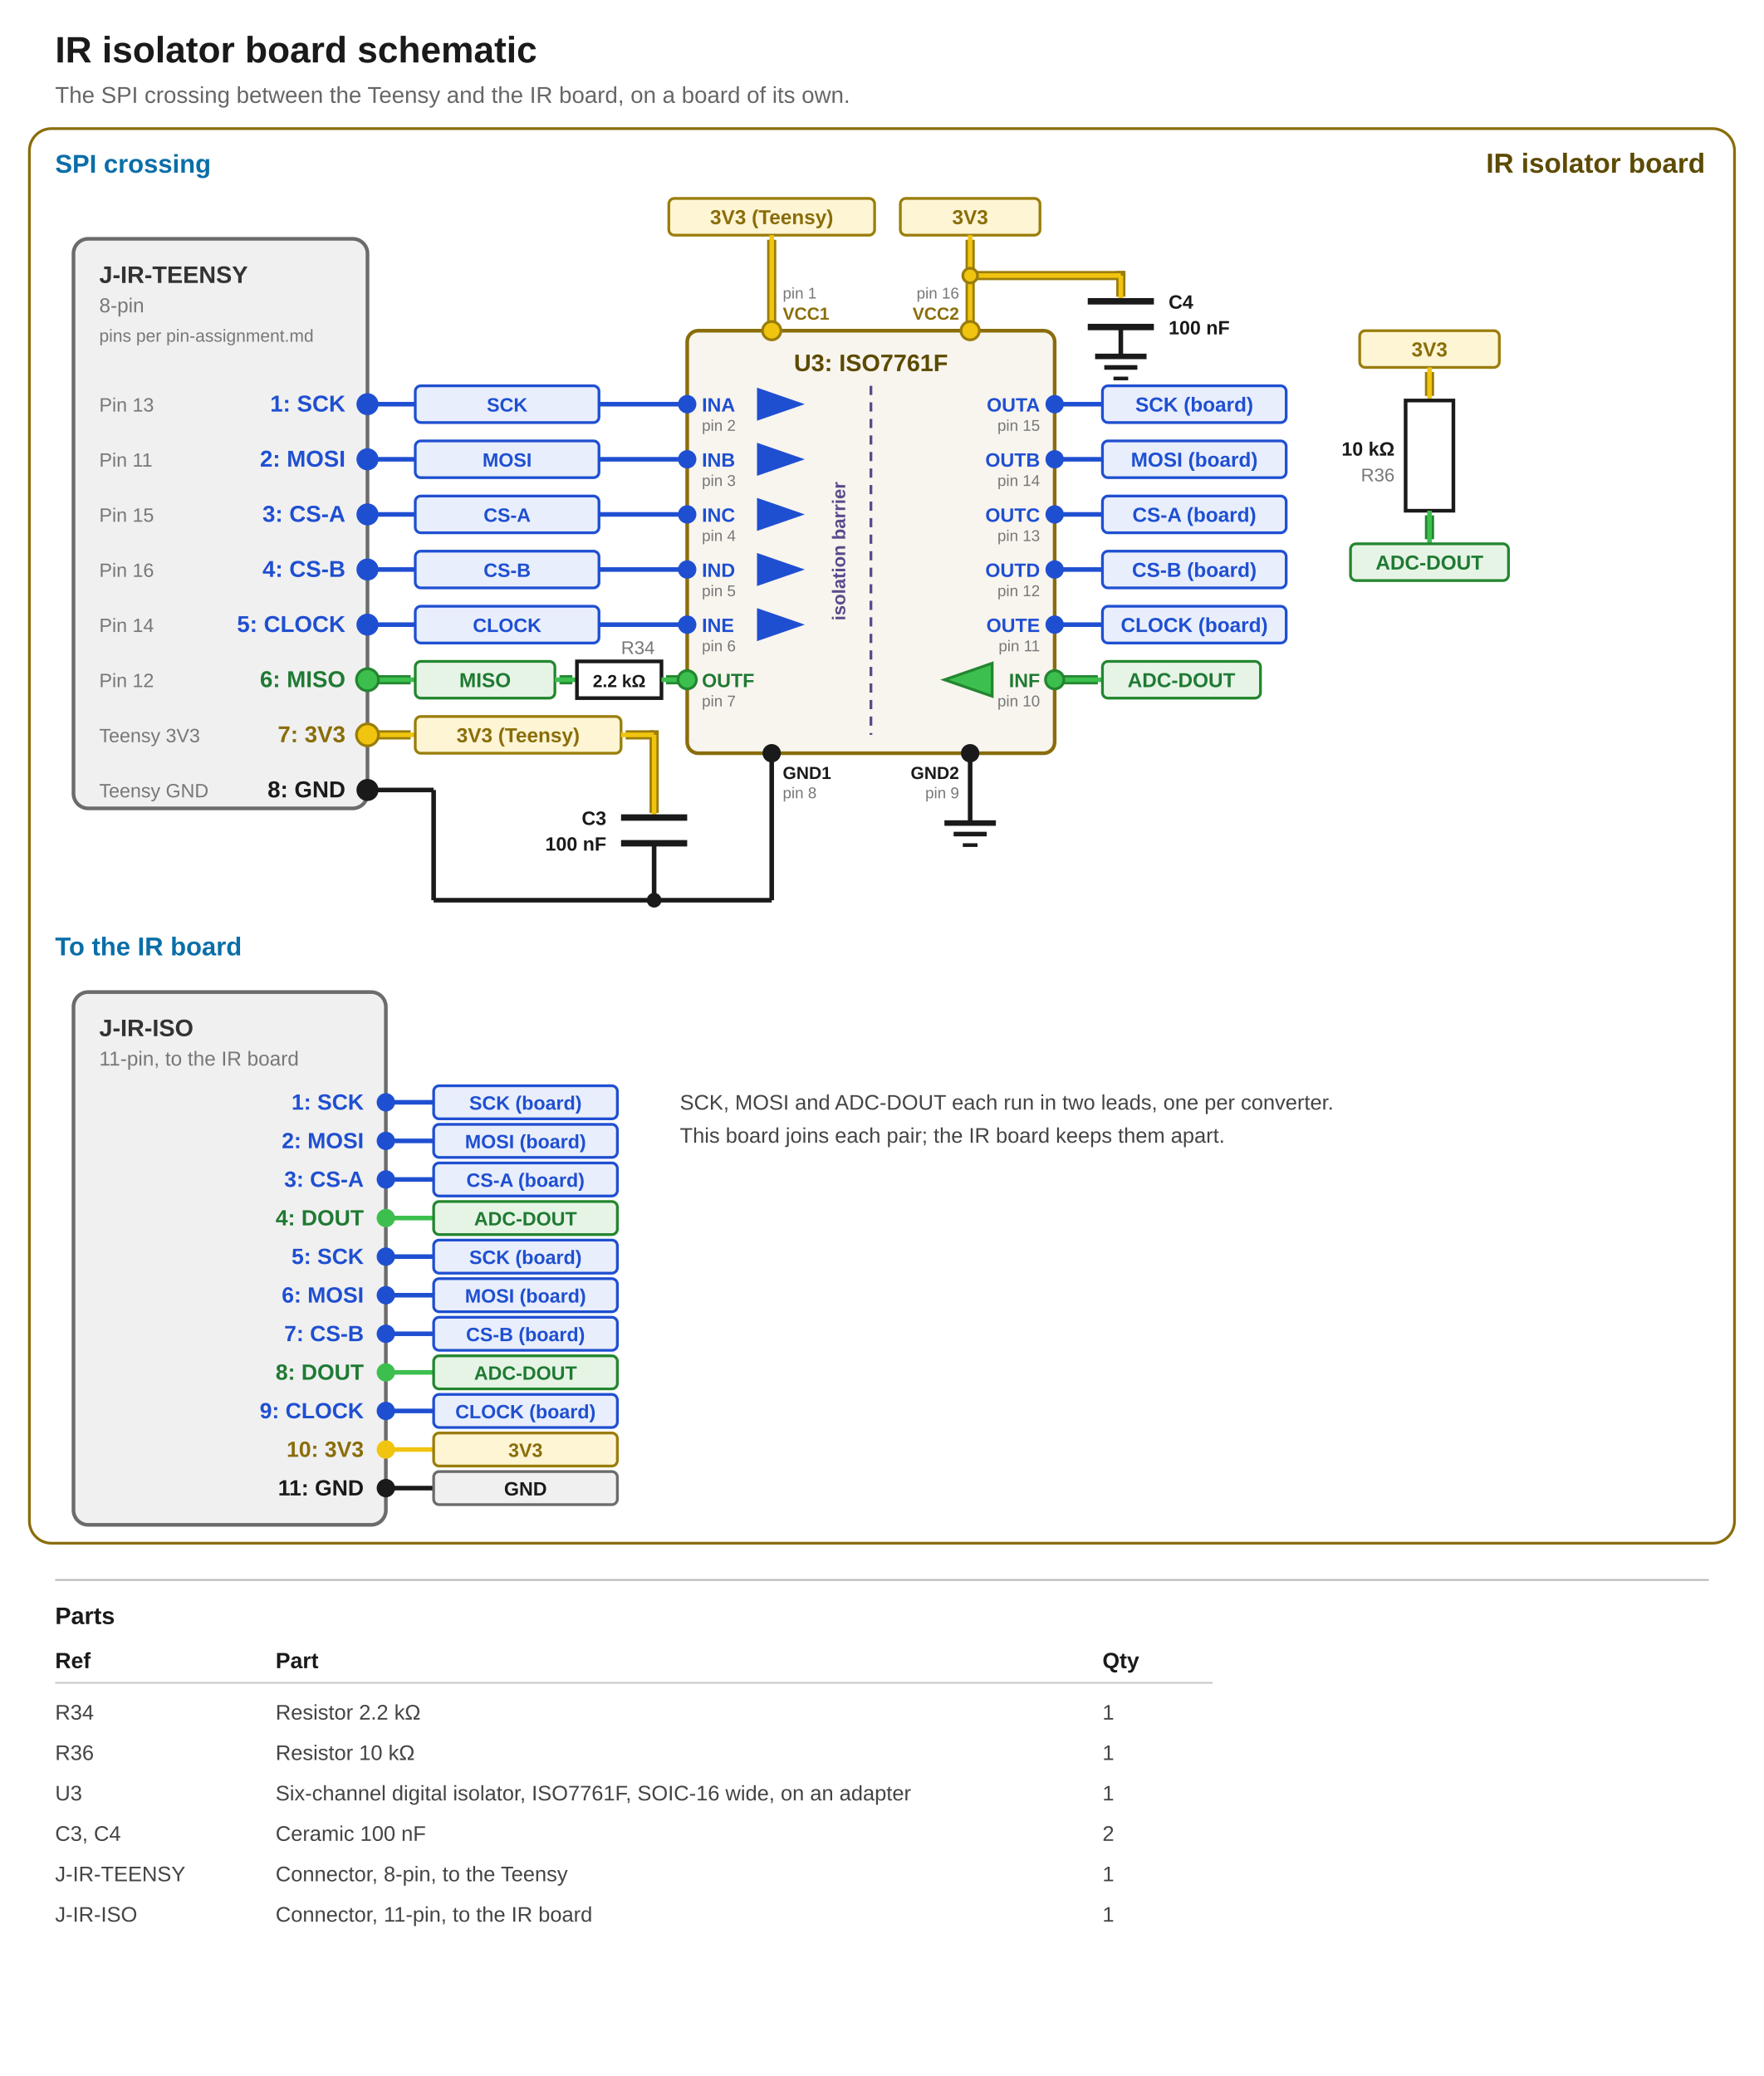
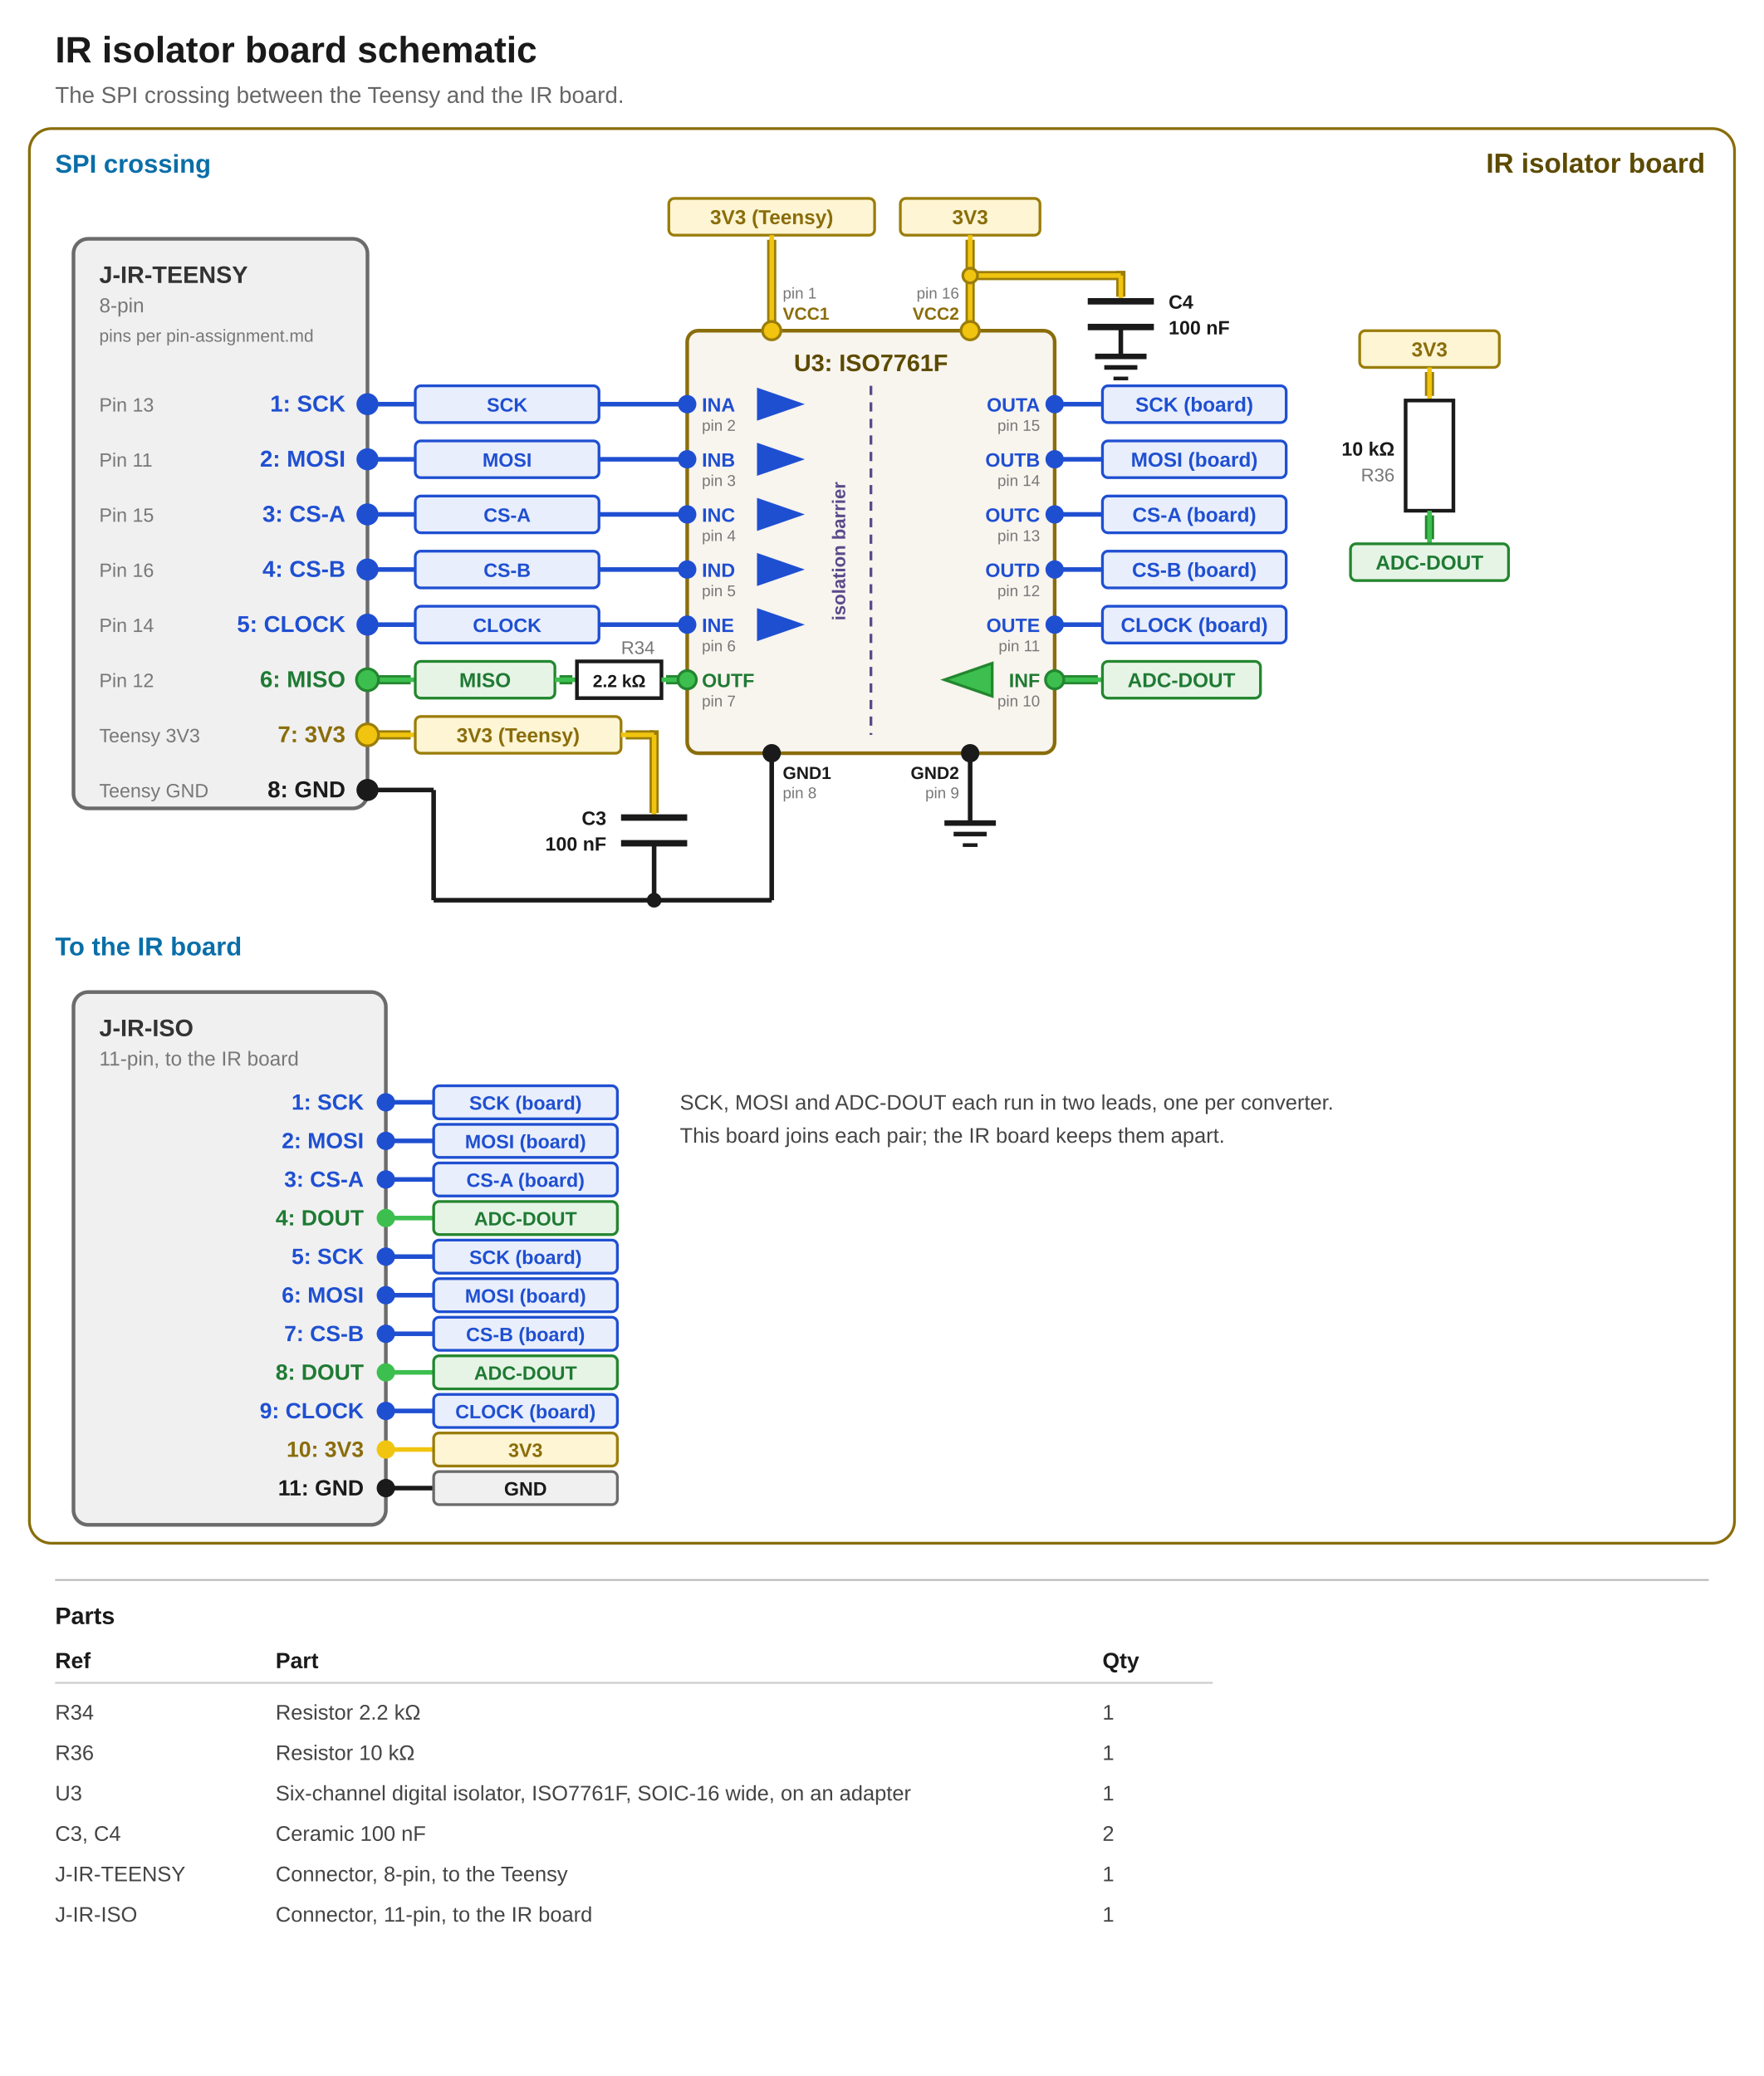
<svg xmlns="http://www.w3.org/2000/svg" viewBox="0 0 960 1130" font-family="Segoe UI, Arial, sans-serif" data-boards="iso">
  <rect x="0" y="0" width="960" height="1130" fill="#ffffff" />
  <text x="30" y="34" font-size="20" font-weight="700" fill="#1a1a1a">IR isolator board schematic</text>
-   <text x="30" y="56" font-size="12.5" fill="#666">The SPI crossing between the Teensy and the IR board, on a board of its own.</text>
+   <text x="30" y="56" font-size="12.5" fill="#666">The SPI crossing between the Teensy and the IR board.</text>
  <rect x="16" y="70" width="928" height="770" rx="12" fill="none" stroke="#8a6d0b" stroke-width="1.5" />
  <text x="928" y="94" text-anchor="end" font-size="15" font-weight="700" fill="#5c4a00">IR isolator board</text>
  <text x="30" y="94" font-size="14" font-weight="700" fill="#0a6ea8">SPI crossing</text>
  <rect x="40" y="130" width="160" height="310" rx="8" fill="#f0f0f0" stroke="#6b6b6b" stroke-width="2" data-part="J-IR-TEENSY" />
  <text x="54" y="154" font-size="13" font-weight="700" fill="#333333">J-IR-TEENSY</text>
  <text x="54" y="170" font-size="11" fill="#777">8-pin</text>
  <text x="54" y="186" font-size="9.5" fill="#777">pins per pin-assignment.md</text>
  <circle cx="200" cy="220" r="6" fill="#1f4fd1" />
  <text x="188" y="224" text-anchor="end" font-size="12.5" font-weight="700" fill="#1f4fd1">1: SCK</text>
  <text x="54" y="224" font-size="10.5" fill="#777" data-pin="SCK">Pin 13</text>
  <circle cx="200" cy="250" r="6" fill="#1f4fd1" />
  <text x="188" y="254" text-anchor="end" font-size="12.5" font-weight="700" fill="#1f4fd1">2: MOSI</text>
  <text x="54" y="254" font-size="10.5" fill="#777" data-pin="MOSI">Pin 11</text>
  <circle cx="200" cy="280" r="6" fill="#1f4fd1" />
  <text x="188" y="284" text-anchor="end" font-size="12.5" font-weight="700" fill="#1f4fd1">3: CS-A</text>
  <text x="54" y="284" font-size="10.5" fill="#777" data-pin="CS-A">Pin 15</text>
  <circle cx="200" cy="310" r="6" fill="#1f4fd1" />
  <text x="188" y="314" text-anchor="end" font-size="12.5" font-weight="700" fill="#1f4fd1">4: CS-B</text>
  <text x="54" y="314" font-size="10.5" fill="#777" data-pin="CS-B">Pin 16</text>
  <circle cx="200" cy="340" r="6" fill="#1f4fd1" />
  <text x="188" y="344" text-anchor="end" font-size="12.5" font-weight="700" fill="#1f4fd1">5: CLOCK</text>
  <text x="54" y="344" font-size="10.5" fill="#777" data-pin="CLOCK">Pin 14</text>
  <text x="188" y="374" text-anchor="end" font-size="12.5" font-weight="700" fill="#1f7a33">6: MISO</text>
  <text x="54" y="374" font-size="10.5" fill="#777" data-pin="MISO">Pin 12</text>
  <text x="188" y="404" text-anchor="end" font-size="12.5" font-weight="700" fill="#8a6d0b">7: 3V3</text>
  <text x="54" y="404" font-size="10.5" fill="#777">Teensy 3V3</text>
  <circle cx="200" cy="430" r="6" fill="#1a1a1a" />
  <text x="188" y="434" text-anchor="end" font-size="12.5" font-weight="700" fill="#1a1a1a">8: GND</text>
  <text x="54" y="434" font-size="10.5" fill="#777">Teensy GND</text>
  <line x1="200" y1="220" x2="226" y2="220" stroke="#1f4fd1" stroke-width="2.5" data-net="SCK" data-ends="J-IR-TEENSY.1" />
  <rect x="226" y="210" width="100" height="20" rx="3" fill="#e8eefb" stroke="#1f4fd1" stroke-width="1.5" data-rail="SCK" />
  <text x="276" y="224" text-anchor="middle" font-size="10.5" font-weight="700" fill="#1f4fd1">SCK</text>
  <line x1="326" y1="220" x2="374" y2="220" stroke="#1f4fd1" stroke-width="2.5" data-net="SCK" data-ends="U3.INA" />
  <line x1="200" y1="250" x2="226" y2="250" stroke="#1f4fd1" stroke-width="2.5" data-net="MOSI" data-ends="J-IR-TEENSY.2" />
  <rect x="226" y="240" width="100" height="20" rx="3" fill="#e8eefb" stroke="#1f4fd1" stroke-width="1.5" data-rail="MOSI" />
  <text x="276" y="254" text-anchor="middle" font-size="10.5" font-weight="700" fill="#1f4fd1">MOSI</text>
  <line x1="326" y1="250" x2="374" y2="250" stroke="#1f4fd1" stroke-width="2.5" data-net="MOSI" data-ends="U3.INB" />
  <line x1="200" y1="280" x2="226" y2="280" stroke="#1f4fd1" stroke-width="2.5" data-net="CS-A" data-ends="J-IR-TEENSY.3" />
  <rect x="226" y="270" width="100" height="20" rx="3" fill="#e8eefb" stroke="#1f4fd1" stroke-width="1.5" data-rail="CS-A" />
  <text x="276" y="284" text-anchor="middle" font-size="10.5" font-weight="700" fill="#1f4fd1">CS-A</text>
  <line x1="326" y1="280" x2="374" y2="280" stroke="#1f4fd1" stroke-width="2.5" data-net="CS-A" data-ends="U3.INC" />
  <line x1="200" y1="310" x2="226" y2="310" stroke="#1f4fd1" stroke-width="2.5" data-net="CS-B" data-ends="J-IR-TEENSY.4" />
  <rect x="226" y="300" width="100" height="20" rx="3" fill="#e8eefb" stroke="#1f4fd1" stroke-width="1.5" data-rail="CS-B" />
  <text x="276" y="314" text-anchor="middle" font-size="10.5" font-weight="700" fill="#1f4fd1">CS-B</text>
  <line x1="326" y1="310" x2="374" y2="310" stroke="#1f4fd1" stroke-width="2.5" data-net="CS-B" data-ends="U3.IND" />
  <line x1="200" y1="340" x2="226" y2="340" stroke="#1f4fd1" stroke-width="2.5" data-net="CLOCK" data-ends="J-IR-TEENSY.5" />
  <rect x="226" y="330" width="100" height="20" rx="3" fill="#e8eefb" stroke="#1f4fd1" stroke-width="1.5" data-rail="CLOCK" />
  <text x="276" y="344" text-anchor="middle" font-size="10.5" font-weight="700" fill="#1f4fd1">CLOCK</text>
  <line x1="326" y1="340" x2="374" y2="340" stroke="#1f4fd1" stroke-width="2.5" data-net="CLOCK" data-ends="U3.INE" />
  <line x1="200" y1="370" x2="223.5" y2="370" stroke="#23862f" stroke-width="5" data-net="MISO" />
  <line x1="200" y1="370" x2="226" y2="370" stroke="#3cbf4e" stroke-width="2.5" data-net="MISO" data-ends="J-IR-TEENSY.6" />
  <rect x="226" y="360" width="76" height="20" rx="3" fill="#e6f4e6" stroke="#23862f" stroke-width="1.5" data-rail="MISO" />
  <text x="264" y="374" text-anchor="middle" font-size="11" font-weight="700" fill="#1f7a33">MISO</text>
  <line x1="304.5" y1="370" x2="311.5" y2="370" stroke="#23862f" stroke-width="5" data-net="MISO" />
  <line x1="302" y1="370" x2="314" y2="370" stroke="#3cbf4e" stroke-width="2.5" data-net="MISO" data-ends="R34.1" />
  <rect x="314" y="360" width="46" height="20" fill="#fff" stroke="#1a1a1a" stroke-width="2" data-part="R34" />
  <text data-fig="r_miso" x="337" y="374" text-anchor="middle" font-size="9.5" font-weight="700" fill="#1a1a1a">2.2 kΩ</text>
  <text x="338" y="356" font-size="10" fill="#777">R34</text>
  <line x1="362.5" y1="370" x2="374" y2="370" stroke="#23862f" stroke-width="5" data-net="MISO-OUTF" />
  <line x1="360" y1="370" x2="374" y2="370" stroke="#3cbf4e" stroke-width="2.5" data-net="MISO-OUTF" data-ends="R34.2 U3.OUTF" />
  <line x1="200" y1="400" x2="223.5" y2="400" stroke="#9a7d0a" stroke-width="5" data-net="3V3-TEENSY" />
  <line x1="200" y1="400" x2="226" y2="400" stroke="#f1c40f" stroke-width="2.5" data-net="3V3-TEENSY" data-ends="J-IR-TEENSY.7" />
  <rect x="226" y="390" width="112" height="20" rx="3" fill="#fdf5d3" stroke="#9a7d0a" stroke-width="1.5" data-rail="3V3-TEENSY" />
  <text x="282" y="404" text-anchor="middle" font-size="11" font-weight="700" fill="#8a6d0b">3V3 (Teensy)</text>
  <line x1="340.5" y1="400" x2="356" y2="400" stroke="#9a7d0a" stroke-width="5" data-net="3V3-TEENSY" />
  <line x1="356" y1="397.5" x2="356" y2="442.5" stroke="#9a7d0a" stroke-width="5" data-net="3V3-TEENSY" />
  <line x1="338" y1="400" x2="356" y2="400" stroke="#f1c40f" stroke-width="2.5" data-net="3V3-TEENSY" />
  <line x1="356" y1="400" x2="356" y2="445" stroke="#f1c40f" stroke-width="2.5" data-net="3V3-TEENSY" data-ends="C3.1" />
  <line x1="338" y1="445" x2="374" y2="445" stroke="#1a1a1a" stroke-width="3.5" data-part="C3" />
  <line x1="338" y1="459" x2="374" y2="459" stroke="#1a1a1a" stroke-width="3.5" data-part="C3" />
  <text x="330" y="449" text-anchor="end" font-size="10.5" font-weight="700" fill="#1a1a1a">C3</text>
  <text data-fig="c_decoupling" x="330" y="463" text-anchor="end" font-size="10.5" font-weight="700" fill="#1a1a1a">100 nF</text>
  <line x1="356" y1="459" x2="356" y2="490" stroke="#1a1a1a" stroke-width="2.5" data-net="GND1" data-ends="C3.2" />
  <circle cx="356" cy="490" r="4" fill="#1a1a1a" />
  <line x1="200" y1="430" x2="236" y2="430" stroke="#1a1a1a" stroke-width="2.5" data-net="GND1" data-ends="J-IR-TEENSY.8" />
  <line x1="236" y1="430" x2="236" y2="490" stroke="#1a1a1a" stroke-width="2.5" data-net="GND1" />
  <line x1="236" y1="490" x2="420" y2="490" stroke="#1a1a1a" stroke-width="2.5" data-net="GND1" />
  <rect x="364" y="108" width="112" height="20" rx="3" fill="#fdf5d3" stroke="#9a7d0a" stroke-width="1.5" data-rail="3V3-TEENSY" />
  <text x="420" y="122" text-anchor="middle" font-size="11" font-weight="700" fill="#8a6d0b">3V3 (Teensy)</text>
  <line x1="420" y1="130.5" x2="420" y2="180" stroke="#9a7d0a" stroke-width="5" data-net="3V3-TEENSY" />
  <line x1="420" y1="128" x2="420" y2="180" stroke="#f1c40f" stroke-width="2.5" data-net="3V3-TEENSY" data-ends="U3.VCC1" />
  <rect x="490" y="108" width="76" height="20" rx="3" fill="#fdf5d3" stroke="#9a7d0a" stroke-width="1.5" data-rail="3V3" />
  <text x="528" y="122" text-anchor="middle" font-size="11" font-weight="700" fill="#8a6d0b">3V3</text>
  <line x1="528" y1="130.5" x2="528" y2="180" stroke="#9a7d0a" stroke-width="5" data-net="3V3" />
  <line x1="528" y1="128" x2="528" y2="180" stroke="#f1c40f" stroke-width="2.5" data-net="3V3" data-ends="U3.VCC2" />
  <line x1="528" y1="150" x2="612.5" y2="150" stroke="#9a7d0a" stroke-width="5" data-net="3V3" />
  <line x1="610" y1="147.5" x2="610" y2="161.5" stroke="#9a7d0a" stroke-width="5" data-net="3V3" />
  <line x1="528" y1="150" x2="610" y2="150" stroke="#f1c40f" stroke-width="2.5" data-net="3V3" />
  <line x1="610" y1="150" x2="610" y2="164" stroke="#f1c40f" stroke-width="2.5" data-net="3V3" data-ends="C4.1" />
  <line x1="592" y1="164" x2="628" y2="164" stroke="#1a1a1a" stroke-width="3.5" data-part="C4" />
  <line x1="592" y1="178" x2="628" y2="178" stroke="#1a1a1a" stroke-width="3.5" data-part="C4" />
  <text x="636" y="168" text-anchor="start" font-size="10.5" font-weight="700" fill="#1a1a1a">C4</text>
  <text data-fig="c_decoupling" x="636" y="182" text-anchor="start" font-size="10.5" font-weight="700" fill="#1a1a1a">100 nF</text>
  <line x1="610" y1="178" x2="610" y2="194" stroke="#1a1a1a" stroke-width="2.5" data-net="GND" data-ends="C4.2" />
  <line x1="596" y1="194" x2="624" y2="194" stroke="#1a1a1a" stroke-width="3" data-rail="GND" />
  <line x1="601" y1="200" x2="619" y2="200" stroke="#1a1a1a" stroke-width="2.5" data-rail="GND" />
  <line x1="606" y1="206" x2="614" y2="206" stroke="#1a1a1a" stroke-width="2" data-rail="GND" />
  <rect x="374" y="180" width="200" height="230" rx="6" fill="#f8f4ee" stroke="#8a6d0b" stroke-width="2" data-part="U3" />
  <text x="474" y="202" text-anchor="middle" font-size="13" font-weight="700" fill="#5c4a00">U3: ISO7761F</text>
  <line x1="474" y1="210" x2="474" y2="400" stroke="#5b4a8a" stroke-width="1.5" stroke-dasharray="5 4" />
  <text x="426" y="174" font-size="9.5" font-weight="700" fill="#8a6d0b">VCC1</text>
  <text x="426" y="162.5" font-size="8.5" fill="#777">pin 1</text>
  <text x="522" y="174" text-anchor="end" font-size="9.5" font-weight="700" fill="#8a6d0b">VCC2</text>
  <text x="522" y="162.5" text-anchor="end" font-size="8.5" fill="#777">pin 16</text>
  <circle cx="374" cy="220" r="5" fill="#1f4fd1" />
  <text x="382" y="224" font-size="10.5" font-weight="700" fill="#1f4fd1">INA</text>
  <text x="382" y="234.5" font-size="8.5" fill="#777">pin 2</text>
  <circle cx="574" cy="220" r="5" fill="#1f4fd1" />
  <text x="566" y="224" text-anchor="end" font-size="10.5" font-weight="700" fill="#1f4fd1">OUTA</text>
  <text x="566" y="234.5" text-anchor="end" font-size="8.5" fill="#777">pin 15</text>
  <line x1="574" y1="220" x2="600" y2="220" stroke="#1f4fd1" stroke-width="2.5" data-net="SCK-2" data-ends="U3.OUTA" />
  <rect x="600" y="210" width="100" height="20" rx="3" fill="#e8eefb" stroke="#1f4fd1" stroke-width="1.5" data-rail="SCK-2" />
  <text x="650" y="224" text-anchor="middle" font-size="11" font-weight="700" fill="#1f4fd1">SCK (board)</text>
  <circle cx="374" cy="250" r="5" fill="#1f4fd1" />
  <text x="382" y="254" font-size="10.5" font-weight="700" fill="#1f4fd1">INB</text>
  <text x="382" y="264.5" font-size="8.5" fill="#777">pin 3</text>
  <circle cx="574" cy="250" r="5" fill="#1f4fd1" />
  <text x="566" y="254" text-anchor="end" font-size="10.5" font-weight="700" fill="#1f4fd1">OUTB</text>
  <text x="566" y="264.5" text-anchor="end" font-size="8.5" fill="#777">pin 14</text>
  <line x1="574" y1="250" x2="600" y2="250" stroke="#1f4fd1" stroke-width="2.5" data-net="MOSI-2" data-ends="U3.OUTB" />
  <rect x="600" y="240" width="100" height="20" rx="3" fill="#e8eefb" stroke="#1f4fd1" stroke-width="1.5" data-rail="MOSI-2" />
  <text x="650" y="254" text-anchor="middle" font-size="11" font-weight="700" fill="#1f4fd1">MOSI (board)</text>
  <circle cx="374" cy="280" r="5" fill="#1f4fd1" />
  <text x="382" y="284" font-size="10.5" font-weight="700" fill="#1f4fd1">INC</text>
  <text x="382" y="294.5" font-size="8.5" fill="#777">pin 4</text>
  <circle cx="574" cy="280" r="5" fill="#1f4fd1" />
  <text x="566" y="284" text-anchor="end" font-size="10.5" font-weight="700" fill="#1f4fd1">OUTC</text>
  <text x="566" y="294.5" text-anchor="end" font-size="8.5" fill="#777">pin 13</text>
  <line x1="574" y1="280" x2="600" y2="280" stroke="#1f4fd1" stroke-width="2.5" data-net="CS-A-2" data-ends="U3.OUTC" />
  <rect x="600" y="270" width="100" height="20" rx="3" fill="#e8eefb" stroke="#1f4fd1" stroke-width="1.5" data-rail="CS-A-2" />
  <text x="650" y="284" text-anchor="middle" font-size="11" font-weight="700" fill="#1f4fd1">CS-A (board)</text>
  <circle cx="374" cy="310" r="5" fill="#1f4fd1" />
  <text x="382" y="314" font-size="10.5" font-weight="700" fill="#1f4fd1">IND</text>
  <text x="382" y="324.5" font-size="8.5" fill="#777">pin 5</text>
  <circle cx="574" cy="310" r="5" fill="#1f4fd1" />
  <text x="566" y="314" text-anchor="end" font-size="10.5" font-weight="700" fill="#1f4fd1">OUTD</text>
  <text x="566" y="324.5" text-anchor="end" font-size="8.5" fill="#777">pin 12</text>
  <line x1="574" y1="310" x2="600" y2="310" stroke="#1f4fd1" stroke-width="2.5" data-net="CS-B-2" data-ends="U3.OUTD" />
  <rect x="600" y="300" width="100" height="20" rx="3" fill="#e8eefb" stroke="#1f4fd1" stroke-width="1.5" data-rail="CS-B-2" />
  <text x="650" y="314" text-anchor="middle" font-size="11" font-weight="700" fill="#1f4fd1">CS-B (board)</text>
  <circle cx="374" cy="340" r="5" fill="#1f4fd1" />
  <text x="382" y="344" font-size="10.5" font-weight="700" fill="#1f4fd1">INE</text>
  <text x="382" y="354.5" font-size="8.5" fill="#777">pin 6</text>
  <circle cx="574" cy="340" r="5" fill="#1f4fd1" />
  <text x="566" y="344" text-anchor="end" font-size="10.5" font-weight="700" fill="#1f4fd1">OUTE</text>
  <text x="566" y="354.5" text-anchor="end" font-size="8.5" fill="#777">pin 11</text>
  <line x1="574" y1="340" x2="600" y2="340" stroke="#1f4fd1" stroke-width="2.5" data-net="CLOCK-2" data-ends="U3.OUTE" />
  <rect x="600" y="330" width="100" height="20" rx="3" fill="#e8eefb" stroke="#1f4fd1" stroke-width="1.5" data-rail="CLOCK-2" />
  <text x="650" y="344" text-anchor="middle" font-size="11" font-weight="700" fill="#1f4fd1">CLOCK (board)</text>
  <text x="382" y="374" font-size="10.5" font-weight="700" fill="#1f7a33">OUTF</text>
  <text x="382" y="384.5" font-size="8.5" fill="#777">pin 7</text>
  <text x="566" y="374" text-anchor="end" font-size="10.5" font-weight="700" fill="#1f7a33">INF</text>
  <text x="566" y="384.5" text-anchor="end" font-size="8.5" fill="#777">pin 10</text>
  <line x1="574" y1="370" x2="597.5" y2="370" stroke="#23862f" stroke-width="5" data-net="ADC-DOUT" />
  <line x1="574" y1="370" x2="600" y2="370" stroke="#3cbf4e" stroke-width="2.5" data-net="ADC-DOUT" data-ends="U3.INF" />
  <rect x="600" y="360" width="86" height="20" rx="3" fill="#e6f4e6" stroke="#23862f" stroke-width="1.5" data-rail="ADC-DOUT" />
  <text x="643" y="374" text-anchor="middle" font-size="11" font-weight="700" fill="#1f7a33">ADC-DOUT</text>
  <polygon points="412,211 412,229 438,220" fill="#1f4fd1" />
  <polygon points="412,241 412,259 438,250" fill="#1f4fd1" />
  <polygon points="412,271 412,289 438,280" fill="#1f4fd1" />
  <polygon points="412,301 412,319 438,310" fill="#1f4fd1" />
  <polygon points="412,331 412,349 438,340" fill="#1f4fd1" />
  <polygon points="540,361 540,379 514,370" fill="#3cbf4e" stroke="#23862f" stroke-width="1.5" />
  <text x="460" y="300" transform="rotate(-90 460 300)" text-anchor="middle" font-size="10" font-weight="700" fill="#5b4a8a">isolation barrier</text>
  <circle cx="420" cy="410" r="5" fill="#1a1a1a" />
  <text x="426" y="424" font-size="9.5" font-weight="700" fill="#1a1a1a">GND1</text>
  <text x="426" y="434.5" font-size="8.5" fill="#777">pin 8</text>
  <circle cx="528" cy="410" r="5" fill="#1a1a1a" />
  <text x="522" y="424" text-anchor="end" font-size="9.5" font-weight="700" fill="#1a1a1a">GND2</text>
  <text x="522" y="434.5" text-anchor="end" font-size="8.5" fill="#777">pin 9</text>
  <line x1="420" y1="410" x2="420" y2="490" stroke="#1a1a1a" stroke-width="2.5" data-net="GND1" data-ends="U3.GND1" />
  <line x1="528" y1="410" x2="528" y2="448" stroke="#1a1a1a" stroke-width="2.5" data-net="GND" data-ends="U3.GND2" />
  <line x1="514" y1="448" x2="542" y2="448" stroke="#1a1a1a" stroke-width="3" data-rail="GND" />
  <line x1="519" y1="454" x2="537" y2="454" stroke="#1a1a1a" stroke-width="2.5" data-rail="GND" />
  <line x1="524" y1="460" x2="532" y2="460" stroke="#1a1a1a" stroke-width="2" data-rail="GND" />
  <rect x="740" y="180" width="76" height="20" rx="3" fill="#fdf5d3" stroke="#9a7d0a" stroke-width="1.5" data-rail="3V3" />
  <text x="778" y="194" text-anchor="middle" font-size="11" font-weight="700" fill="#8a6d0b">3V3</text>
  <line x1="778" y1="202.5" x2="778" y2="215.5" stroke="#9a7d0a" stroke-width="5" data-net="3V3" />
  <line x1="778" y1="200" x2="778" y2="218" stroke="#f1c40f" stroke-width="2.5" data-net="3V3" data-ends="R36.1" />
  <rect x="765" y="218" width="26" height="60" fill="#fff" stroke="#1a1a1a" stroke-width="2" data-part="R36" />
  <text data-fig="r_dout_pu" x="759" y="248" text-anchor="end" font-size="10.5" font-weight="700" fill="#1a1a1a">10 kΩ</text>
  <text x="759" y="262" text-anchor="end" font-size="10" fill="#777">R36</text>
  <line x1="778" y1="280.5" x2="778" y2="293.5" stroke="#23862f" stroke-width="5" data-net="ADC-DOUT" />
  <line x1="778" y1="278" x2="778" y2="296" stroke="#3cbf4e" stroke-width="2.5" data-net="ADC-DOUT" data-ends="R36.2" />
  <rect x="735" y="296" width="86" height="20" rx="3" fill="#e6f4e6" stroke="#23862f" stroke-width="1.5" data-rail="ADC-DOUT" />
  <text x="778" y="310" text-anchor="middle" font-size="11" font-weight="700" fill="#1f7a33">ADC-DOUT</text>
  <text x="30" y="520" font-size="14" font-weight="700" fill="#0a6ea8">To the IR board</text>
  <rect x="40" y="540" width="170" height="290" rx="8" fill="#f0f0f0" stroke="#6b6b6b" stroke-width="2" data-part="J-IR-ISO" />
  <text x="54" y="564" font-size="13" font-weight="700" fill="#333333">J-IR-ISO</text>
  <text x="54" y="580" font-size="11" fill="#777">11-pin, to the IR board</text>
  <circle cx="210" cy="600" r="5" fill="#1f4fd1" />
  <text x="198" y="604" text-anchor="end" font-size="12" font-weight="700" fill="#1f4fd1">1: SCK</text>
  <line x1="210" y1="600" x2="236" y2="600" stroke="#1f4fd1" stroke-width="2.5" data-net="SCK-2" data-ends="J-IR-ISO.1" />
  <rect x="236" y="591" width="100" height="18" rx="3" fill="#e8eefb" stroke="#1f4fd1" stroke-width="1.5" data-rail="SCK-2" />
  <text x="286" y="604" text-anchor="middle" font-size="10.5" font-weight="700" fill="#1f4fd1">SCK (board)</text>
  <circle cx="210" cy="621" r="5" fill="#1f4fd1" />
  <text x="198" y="625" text-anchor="end" font-size="12" font-weight="700" fill="#1f4fd1">2: MOSI</text>
  <line x1="210" y1="621" x2="236" y2="621" stroke="#1f4fd1" stroke-width="2.5" data-net="MOSI-2" data-ends="J-IR-ISO.2" />
  <rect x="236" y="612" width="100" height="18" rx="3" fill="#e8eefb" stroke="#1f4fd1" stroke-width="1.5" data-rail="MOSI-2" />
  <text x="286" y="625" text-anchor="middle" font-size="10.5" font-weight="700" fill="#1f4fd1">MOSI (board)</text>
  <circle cx="210" cy="642" r="5" fill="#1f4fd1" />
  <text x="198" y="646" text-anchor="end" font-size="12" font-weight="700" fill="#1f4fd1">3: CS-A</text>
  <line x1="210" y1="642" x2="236" y2="642" stroke="#1f4fd1" stroke-width="2.5" data-net="CS-A-2" data-ends="J-IR-ISO.3" />
  <rect x="236" y="633" width="100" height="18" rx="3" fill="#e8eefb" stroke="#1f4fd1" stroke-width="1.5" data-rail="CS-A-2" />
  <text x="286" y="646" text-anchor="middle" font-size="10.5" font-weight="700" fill="#1f4fd1">CS-A (board)</text>
  <circle cx="210" cy="663" r="5" fill="#3cbf4e" />
  <text x="198" y="667" text-anchor="end" font-size="12" font-weight="700" fill="#1f7a33">4: DOUT</text>
  <line x1="210" y1="663" x2="236" y2="663" stroke="#3cbf4e" stroke-width="2.5" data-net="ADC-DOUT" data-ends="J-IR-ISO.4" />
  <rect x="236" y="654" width="100" height="18" rx="3" fill="#e6f4e6" stroke="#23862f" stroke-width="1.5" data-rail="ADC-DOUT" />
  <text x="286" y="667" text-anchor="middle" font-size="10.5" font-weight="700" fill="#1f7a33">ADC-DOUT</text>
  <circle cx="210" cy="684" r="5" fill="#1f4fd1" />
  <text x="198" y="688" text-anchor="end" font-size="12" font-weight="700" fill="#1f4fd1">5: SCK</text>
  <line x1="210" y1="684" x2="236" y2="684" stroke="#1f4fd1" stroke-width="2.5" data-net="SCK-2" data-ends="J-IR-ISO.5" />
  <rect x="236" y="675" width="100" height="18" rx="3" fill="#e8eefb" stroke="#1f4fd1" stroke-width="1.5" data-rail="SCK-2" />
  <text x="286" y="688" text-anchor="middle" font-size="10.5" font-weight="700" fill="#1f4fd1">SCK (board)</text>
  <circle cx="210" cy="705" r="5" fill="#1f4fd1" />
  <text x="198" y="709" text-anchor="end" font-size="12" font-weight="700" fill="#1f4fd1">6: MOSI</text>
  <line x1="210" y1="705" x2="236" y2="705" stroke="#1f4fd1" stroke-width="2.5" data-net="MOSI-2" data-ends="J-IR-ISO.6" />
  <rect x="236" y="696" width="100" height="18" rx="3" fill="#e8eefb" stroke="#1f4fd1" stroke-width="1.5" data-rail="MOSI-2" />
  <text x="286" y="709" text-anchor="middle" font-size="10.5" font-weight="700" fill="#1f4fd1">MOSI (board)</text>
  <circle cx="210" cy="726" r="5" fill="#1f4fd1" />
  <text x="198" y="730" text-anchor="end" font-size="12" font-weight="700" fill="#1f4fd1">7: CS-B</text>
  <line x1="210" y1="726" x2="236" y2="726" stroke="#1f4fd1" stroke-width="2.5" data-net="CS-B-2" data-ends="J-IR-ISO.7" />
  <rect x="236" y="717" width="100" height="18" rx="3" fill="#e8eefb" stroke="#1f4fd1" stroke-width="1.5" data-rail="CS-B-2" />
  <text x="286" y="730" text-anchor="middle" font-size="10.5" font-weight="700" fill="#1f4fd1">CS-B (board)</text>
  <circle cx="210" cy="747" r="5" fill="#3cbf4e" />
  <text x="198" y="751" text-anchor="end" font-size="12" font-weight="700" fill="#1f7a33">8: DOUT</text>
  <line x1="210" y1="747" x2="236" y2="747" stroke="#3cbf4e" stroke-width="2.5" data-net="ADC-DOUT" data-ends="J-IR-ISO.8" />
  <rect x="236" y="738" width="100" height="18" rx="3" fill="#e6f4e6" stroke="#23862f" stroke-width="1.5" data-rail="ADC-DOUT" />
  <text x="286" y="751" text-anchor="middle" font-size="10.5" font-weight="700" fill="#1f7a33">ADC-DOUT</text>
  <circle cx="210" cy="768" r="5" fill="#1f4fd1" />
  <text x="198" y="772" text-anchor="end" font-size="12" font-weight="700" fill="#1f4fd1">9: CLOCK</text>
  <line x1="210" y1="768" x2="236" y2="768" stroke="#1f4fd1" stroke-width="2.5" data-net="CLOCK-2" data-ends="J-IR-ISO.9" />
  <rect x="236" y="759" width="100" height="18" rx="3" fill="#e8eefb" stroke="#1f4fd1" stroke-width="1.5" data-rail="CLOCK-2" />
  <text x="286" y="772" text-anchor="middle" font-size="10.5" font-weight="700" fill="#1f4fd1">CLOCK (board)</text>
  <circle cx="210" cy="789" r="5" fill="#f1c40f" />
  <text x="198" y="793" text-anchor="end" font-size="12" font-weight="700" fill="#8a6d0b">10: 3V3</text>
  <line x1="210" y1="789" x2="236" y2="789" stroke="#f1c40f" stroke-width="2.5" data-net="3V3" data-ends="J-IR-ISO.10" />
  <rect x="236" y="780" width="100" height="18" rx="3" fill="#fdf5d3" stroke="#9a7d0a" stroke-width="1.5" data-rail="3V3" />
  <text x="286" y="793" text-anchor="middle" font-size="10.5" font-weight="700" fill="#8a6d0b">3V3</text>
  <circle cx="210" cy="810" r="5" fill="#1a1a1a" />
  <text x="198" y="814" text-anchor="end" font-size="12" font-weight="700" fill="#1a1a1a">11: GND</text>
  <line x1="210" y1="810" x2="236" y2="810" stroke="#1a1a1a" stroke-width="2.5" data-net="GND" data-ends="J-IR-ISO.11" />
  <rect x="236" y="801" width="100" height="18" rx="3" fill="#f0f0f0" stroke="#6b6b6b" stroke-width="1.5" data-rail="GND" />
  <text x="286" y="814" text-anchor="middle" font-size="10.5" font-weight="700" fill="#1a1a1a">GND</text>
  <text x="370" y="604" font-size="11.5" fill="#444">SCK, MOSI and ADC-DOUT each run in two leads, one per converter.</text>
  <text x="370" y="622" font-size="11.5" fill="#444">This board joins each pair; the IR board keeps them apart.</text>
  <line x1="30" y1="860" x2="930" y2="860" stroke="#bbb" stroke-width="1" />
  <text x="30" y="884" font-size="13" font-weight="700" fill="#1a1a1a">Parts</text>
  <text x="30" y="908" font-size="12" font-weight="700" fill="#1a1a1a">Ref</text>
  <text x="150" y="908" font-size="12" font-weight="700" fill="#1a1a1a">Part</text>
  <text x="600" y="908" font-size="12" font-weight="700" fill="#1a1a1a">Qty</text>
  <line x1="30" y1="916" x2="660" y2="916" stroke="#ccc" stroke-width="1" />
  <text x="30" y="936" font-size="11.5" fill="#444">R34</text>
  <text x="150" y="936" font-size="11.5" fill="#444" data-fig="r_miso">Resistor 2.2 kΩ</text>
  <text x="600" y="936" font-size="11.5" fill="#444">1</text>
  <text x="30" y="958" font-size="11.5" fill="#444">R36</text>
  <text x="150" y="958" font-size="11.5" fill="#444" data-fig="r_dout_pu">Resistor 10 kΩ</text>
  <text x="600" y="958" font-size="11.5" fill="#444">1</text>
  <text x="30" y="980" font-size="11.5" fill="#444">U3</text>
  <text x="150" y="980" font-size="11.5" fill="#444">Six-channel digital isolator, ISO7761F, SOIC-16 wide, on an adapter</text>
  <text x="600" y="980" font-size="11.5" fill="#444">1</text>
  <text x="30" y="1002" font-size="11.5" fill="#444">C3, C4</text>
  <text x="150" y="1002" font-size="11.5" fill="#444" data-fig="c_decoupling">Ceramic 100 nF</text>
  <text x="600" y="1002" font-size="11.5" fill="#444">2</text>
  <text x="30" y="1024" font-size="11.5" fill="#444">J-IR-TEENSY</text>
  <text x="150" y="1024" font-size="11.5" fill="#444">Connector, 8-pin, to the Teensy</text>
  <text x="600" y="1024" font-size="11.5" fill="#444">1</text>
  <text x="30" y="1046" font-size="11.5" fill="#444">J-IR-ISO</text>
  <text x="150" y="1046" font-size="11.5" fill="#444">Connector, 11-pin, to the IR board</text>
  <text x="600" y="1046" font-size="11.5" fill="#444">1</text>
  <circle cx="200" cy="370" r="6" fill="#3cbf4e" stroke="#23862f" stroke-width="1.5" />
  <circle cx="200" cy="400" r="6" fill="#f1c40f" stroke="#9a7d0a" stroke-width="1.5" />
  <circle cx="528" cy="150" r="4" fill="#f1c40f" stroke="#9a7d0a" stroke-width="1.5" />
  <circle cx="420" cy="180" r="5" fill="#f1c40f" stroke="#9a7d0a" stroke-width="1.5" />
  <circle cx="528" cy="180" r="5" fill="#f1c40f" stroke="#9a7d0a" stroke-width="1.5" />
  <circle cx="374" cy="370" r="5" fill="#3cbf4e" stroke="#23862f" stroke-width="1.5" />
  <circle cx="574" cy="370" r="5" fill="#3cbf4e" stroke="#23862f" stroke-width="1.5" />
</svg>
